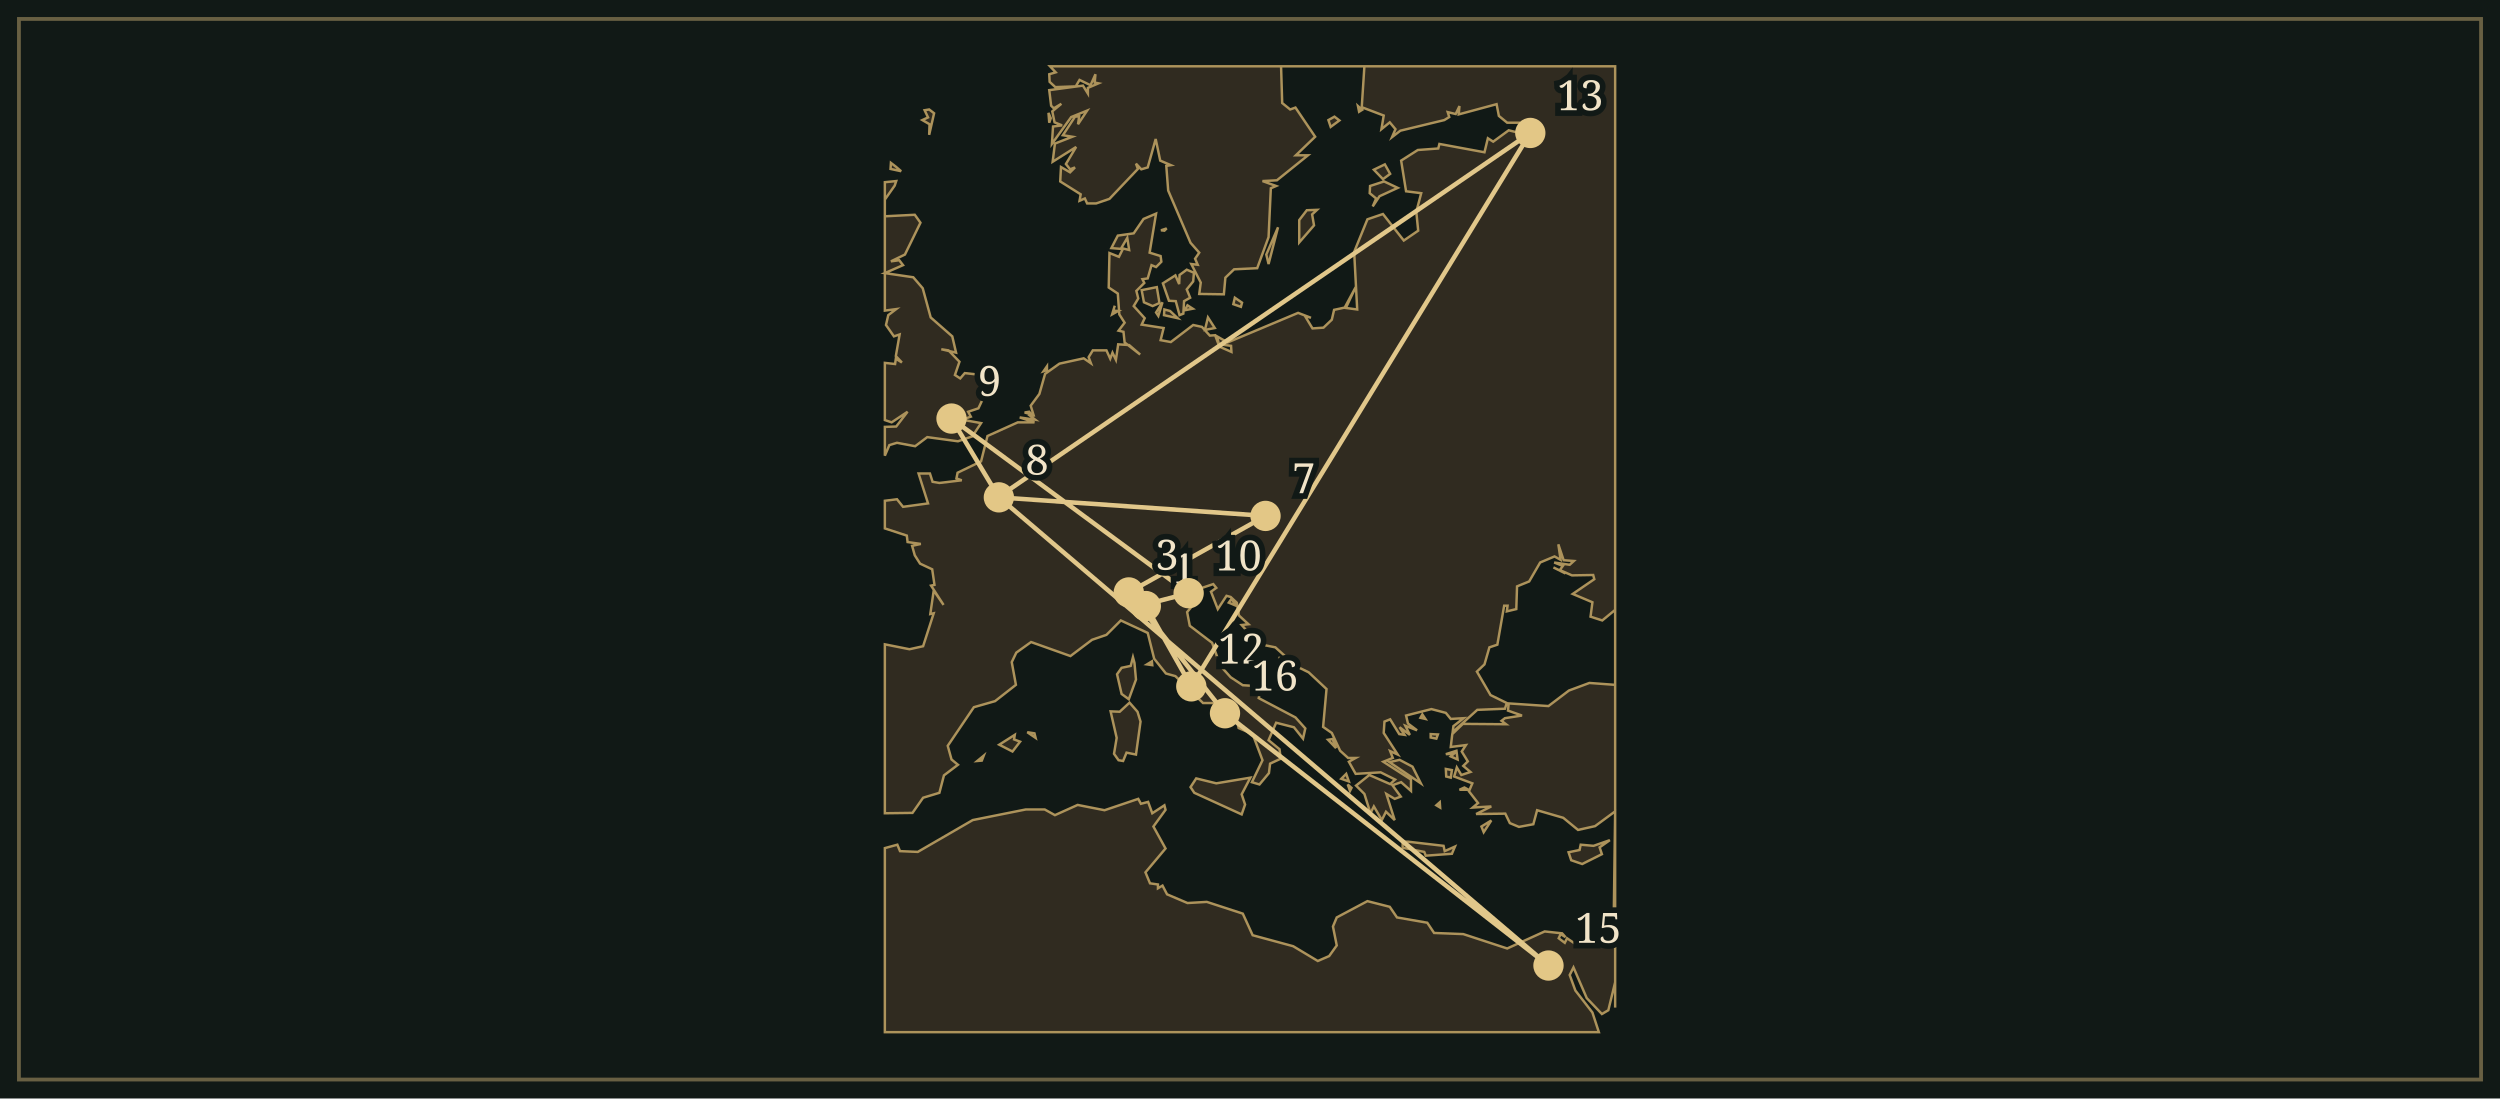
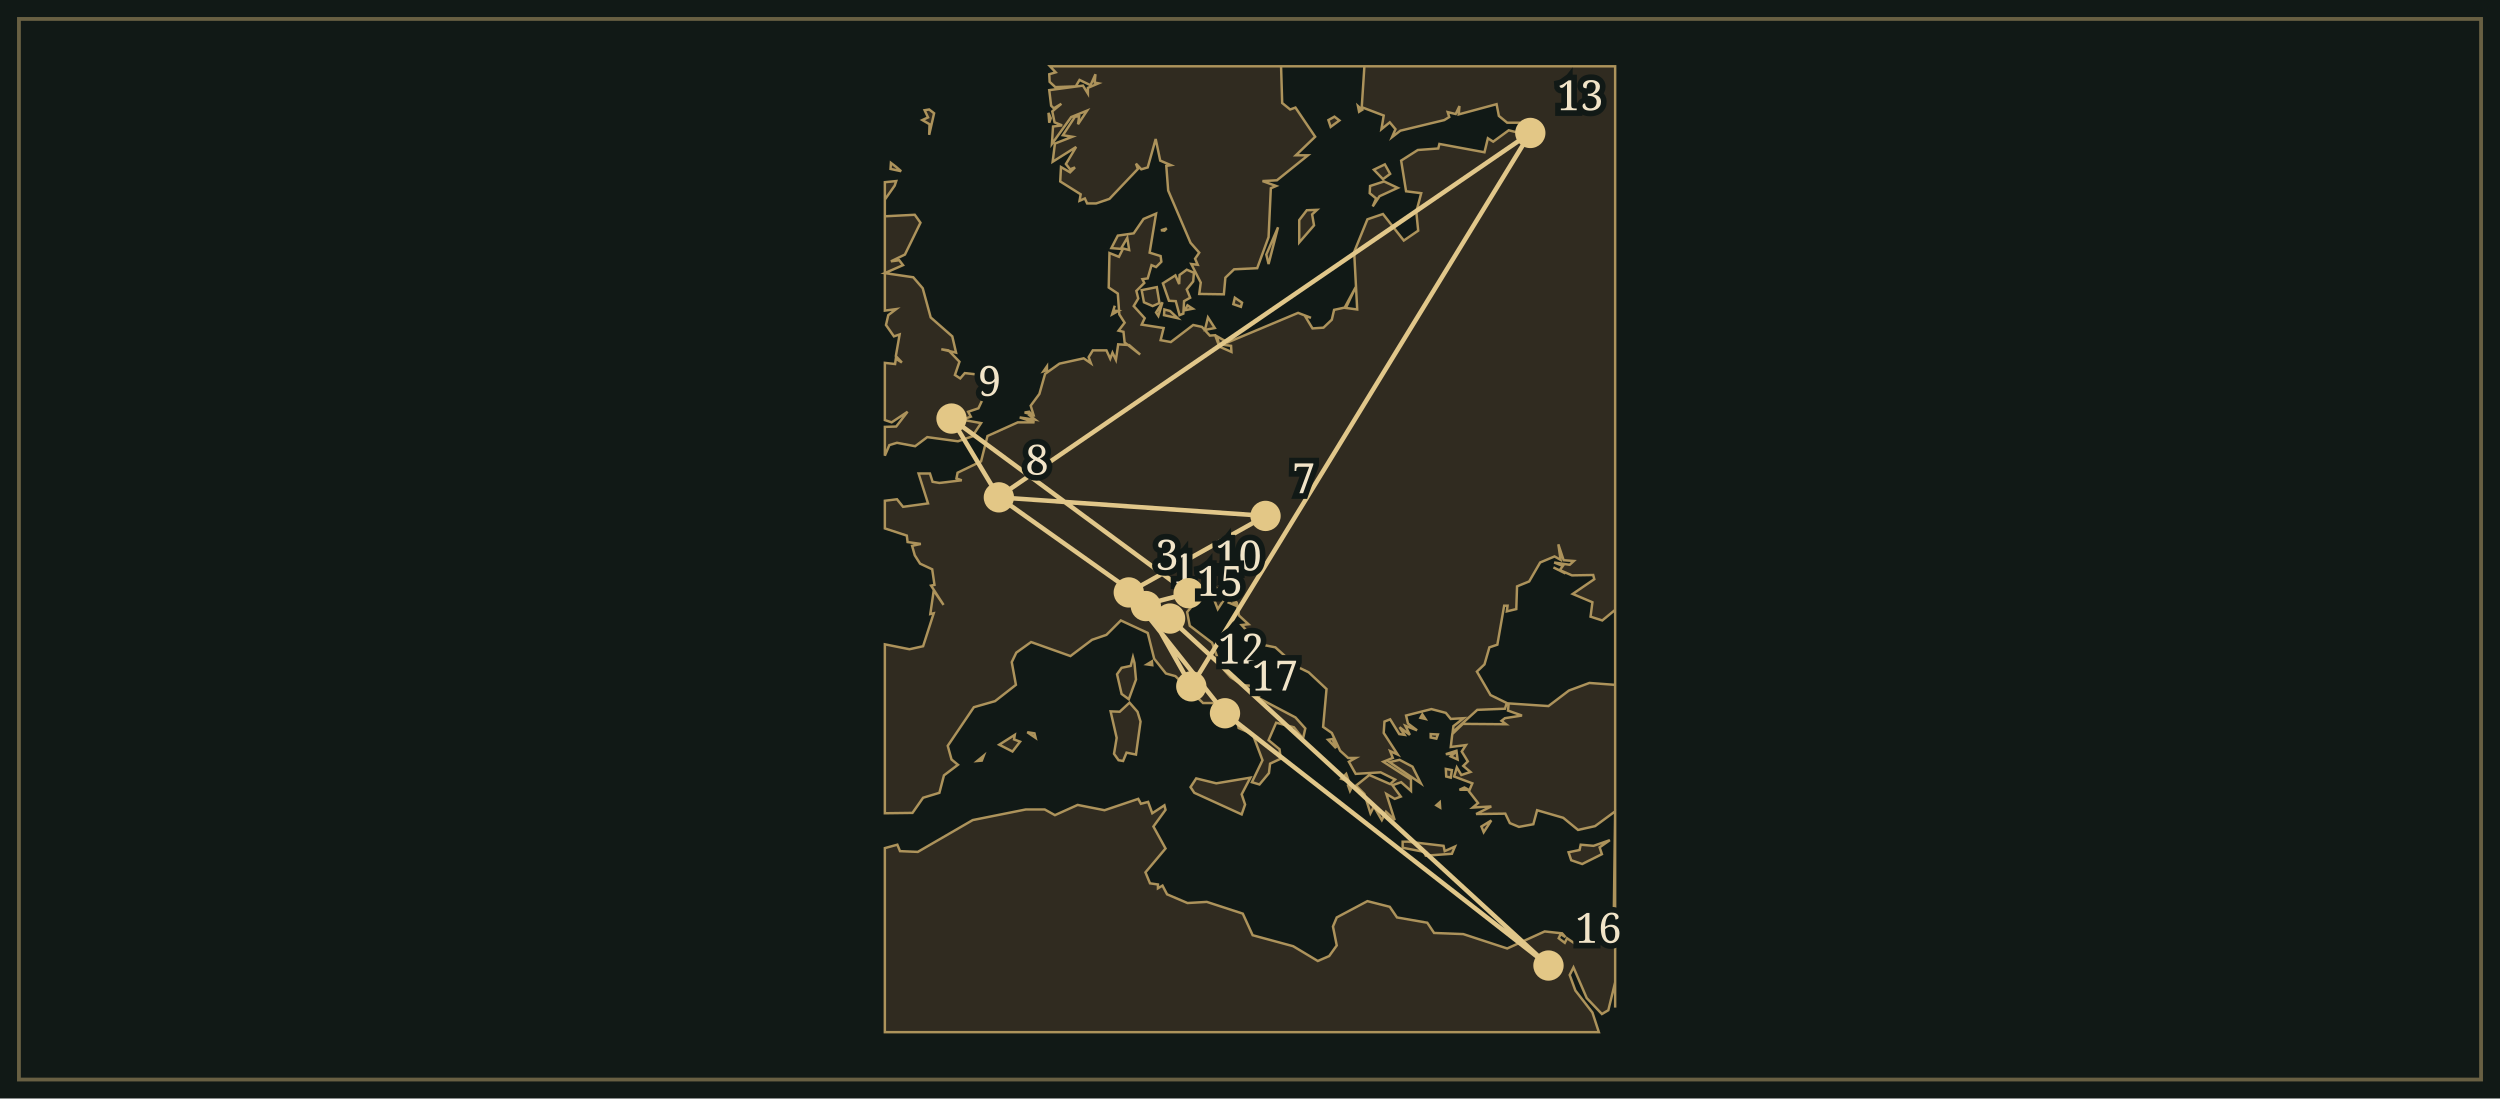
<svg xmlns="http://www.w3.org/2000/svg" viewBox="0 0 660 290" role="img" aria-label="Places in the life of Giuseppe Verdi">
  <rect width="660" height="290" fill="#111916" />
  <path d="M365.4,47.9L369,49.6L364.2,51.8L362.4,54.5L363.3,52.4L361.6,51L361.7,49.1L365.4,47.9ZM371.7,222.2L381.1,223.3L381.4,224.7L384.1,223.5L383.3,225.4L376.4,225.9L376,224.9L370.3,223.8L370.3,222.2L371.7,222.2ZM369.5,200.6L372.9,202.4L375.1,206.8L366.8,201.2L369.5,200.6ZM425,221.8L422.3,223.7L422.9,225.5L417.7,228.1L414.8,227.1L414.1,225L417,224.4L417.3,223L420.7,223.3L425,221.8ZM347.7,55.4L346.4,56.6L346.9,59.5L343,64L343,58.1L345,55.5L347.7,55.4ZM315,74.3L313.3,76.4L314.2,78.6L312.6,79.5L312.4,82.8L311.4,83.2L310.4,79.5L308.6,79.4L307,74.8L310.3,72.7L311.3,75L311.4,72.6L313.3,71.2L315.2,72L315,74.3ZM305.4,75.8L306.1,80L304.3,80.8L302,79.8L301.4,76.6L305.4,75.8ZM267.7,195.2L269.3,195.8L267.3,198.4L263.8,196.6L267.9,194L267.7,195.2ZM300.3,187.9L301.1,190.5L299.9,199.2L297.4,198.7L296.5,200.9L295.3,200.7L294.1,199L294.8,194.8L293.2,187.8L295.6,187.9L298.2,185.5L300.3,187.9ZM299.5,175L299.9,179.4L298,184.6L296.1,183.2L294.9,178L296.1,176.3L298.5,175.8L299.1,173.5L299.5,175ZM330.1,205.3L327.8,209.7L328.7,212.4L327.8,215L315.3,209.3L314.3,207.8L315.8,205.5L321.1,206.8L330.1,205.3ZM236.2,49L233.6,52.7L233.6,57.1L241.5,56.7L243,58.8L238.9,67.2L235.2,69L237.4,68.7L238.4,70L233.6,72.1L241.1,73.2L243.6,76.1L245.7,83.8L251.4,88.8L252.4,93.1L248.5,92.2L250.4,92.5L253.3,95.5L252.1,99L253.5,99.9L254.7,98.5L258.3,98.9L260.2,100.3L260.7,102.7L258.3,107.8L255.6,108.7L256.3,110L254,110.8L259,111.7L256.7,115.2L252.9,116.5L244.8,115.4L241.6,117.8L236.8,116.9L234.8,117.5L233.6,120.3L233.6,112.7L236.6,112.6L239.6,108.7L235.4,111.5L233.6,110.9L233.6,95.8L236.3,96.1L236.5,94.7L238.1,95.7L236.5,94L237.5,88.3L236,88.8L233.9,85.8L234.5,83.2L236.6,81.6L233.6,82L233.6,48.1L236.6,47.8L236.2,49ZM412.6,151L413.3,151.4L410.1,149.8L412.6,151ZM367,45.9L365.1,47.3L362.7,44.8L365.6,43.4L367,45.9ZM391.7,219.7L391.1,218.2L393.7,216.6L391.7,219.7ZM380.2,213.2L379.2,212.6L380.1,211.8L380.2,213.2ZM386.6,207.9L387.7,208.5L385.3,208.5L386.6,207.9ZM383,205.3L381.8,205L381.7,203L383.3,203.3L383,205.3ZM384.5,198.2L384.8,200.5L383,199.7L383.8,199L381.7,199.1L384.5,198.2ZM379.6,193.9L379.2,195L377.7,194.7L377.7,193.8L379.6,193.9ZM376.3,189.8L375,189.5L375.5,188.6L376.3,189.8ZM245.3,28.9L246.6,29.9L245.3,35.6L245.4,32.8L243.5,31.7L245,31L244.1,29.1L245.3,28.9ZM236.5,44L237.9,45.2L235.1,44.6L235.2,43L236.5,44ZM352.3,30.8L353.6,31.8L351.3,33.5L350.7,31.7L352.3,30.8ZM334.9,69.7L334.3,67.2L337.4,60L334.9,69.7ZM327.6,81L325.6,80.3L326,78.6L327.9,79.9L327.6,81ZM320.7,86.6L318.1,87.1L318.9,83.8L320.7,86.6ZM314.9,81.5L312.8,81.9L313.5,80.6L314.9,81.5ZM308.9,82.1L310.9,84L307.3,83.2L307.4,81.7L308.9,82.1ZM305.8,83.4L305.2,82.5L306.9,79.8L305.8,83.4ZM307.4,60.9L306.5,60.8L308,60.3L307.4,60.9ZM293.6,83L294.3,80.7L293.9,82L295.2,82.1L293.6,83ZM276.4,97.7L275.5,98L276.4,96.7L276.4,97.7ZM304.1,174.6L304.2,175.6L302.8,175.4L304.1,174.6ZM273.4,194.8L271.2,193.3L273.1,193.6L273.4,194.8ZM259.2,200.8L258,200.9L259.7,199.5L259.2,200.8ZM326.3,159.9L324.4,159.1L325.1,158.1L326.3,159.9ZM340.3,175.3L341,175.7L339,175.1L340.3,175.3ZM355.4,204.3L356.1,206.3L354.1,205.6L355.4,204.3ZM356.8,208L356.4,208.8L355.8,207.1L356.8,208ZM352.7,197.5L350.6,195.3L351.8,195.1L352.7,197.5ZM271.7,108.7L272.3,109.4L270.5,108.9L271.7,108.7ZM359.6,29L358.8,29.5L358.5,28L359.6,29ZM277.4,31.2L277,32.4L276.8,29.8L277.4,31.2ZM342.1,41L345.3,41L337.1,47.6L333.3,47.8L336.9,49.1L335.5,49.7L334.9,62.6L331.9,70.8L325.8,71.1L323.5,73.3L323.1,77.7L316.6,77.6L317,74.6L314.5,69.7L316.2,69.9L315.5,68.3L316.6,66.7L314.3,64.1L308.4,50.3L307.9,43.8L309.1,43.6L306.3,42.4L305.1,36.7L303,44.2L301.3,44.7L299.9,43.2L300.4,44.6L292.9,52.5L289.4,53.7L287,53.7L286.4,52.4L285,53L285.3,51.3L279.9,47.9L280.1,44.1L282.5,45.5L283.8,44.2L282.5,44.7L281.4,43.3L284.1,38.8L277.9,42.7L278.5,37.9L283.1,36.1L280.6,35.7L283.8,30.8L284.9,30.7L284.6,32.8L287,29.2L282.8,30.9L277.7,38L278,33.4L280.4,33.1L278.4,32.3L277.8,29.4L280.2,27.4L278.2,28.6L277.5,27.9L277,23.8L285.9,22.6L287.2,24.7L287.2,23.2L290,22L289,21.8L289.2,19.6L287.9,22.5L285,21.1L284,22.8L278.6,23L277.1,21.6L277,19.6L278.7,19.1L277.2,17.5L426.4,17.5L426.4,266L426.4,259.3L424.6,266.7L422.9,267.7L418.9,263.5L415.4,255.4L414.4,257.4L415.9,261.5L420.4,267.3L422.1,272.5L233.6,272.5L233.6,223.9L236.9,223L237.6,224.7L242.3,224.9L256.8,216.5L270.8,213.7L275.8,213.7L278.5,215.2L284.5,212.5L291.6,213.9L300.5,210.9L301.2,212.2L303.1,211.7L304.2,214.7L307.4,212.6L307.7,213.8L304.5,218.2L307.7,224L302.4,230.3L303.6,233.2L305.7,233.5L305.7,234.5L306.9,233.8L308.1,236.1L313.5,238.4L318.6,238.1L328.1,241.2L330.7,246.9L341.4,249.8L347.9,253.7L350.9,252.4L352.9,249.6L351.9,244.6L352.9,242.2L361,237.9L366.9,239.4L368.8,242.2L376.8,243.6L378.6,246.3L386.3,246.6L397.9,250.4L407.8,245.9L412.4,246.4L413.3,247.4L412,246.6L411.5,247.7L413.1,248.9L413.7,247.7L415.6,249L420.9,248.6L423.5,247.6L426,244.1L426.4,214.2L421.1,218.1L416.6,219.1L412.7,215.9L405.8,213.9L404.8,217.6L401,218.3L398.6,217.3L397.4,214.8L389.7,214.9L393.7,212.9L388.8,213.2L390.2,212L387.8,208.9L388.7,206.8L383.9,205L384.6,202.6L385.8,204.6L388.2,203.8L386.3,202.2L387.5,201L385.9,198.4L387,196.7L383,197.2L383.4,193.8L386.2,191.1L397.6,191.2L396.4,190.3L397.3,189.6L401.8,188.9L398.1,187.6L398.3,185.7L408.8,186.4L414.2,182.3L419.6,180.3L426.4,180.8L426.4,161L423,163.8L419.9,162.8L420.4,159L415.2,156.8L420.9,152.9L420.6,151.8L415,151.9L411.8,150.5L412.6,149.4L410.3,148.5L414.4,149.1L415.5,148.1L412.8,147.9L411.4,143.7L412,147.8L410.4,146.9L406.6,148.5L403.7,153.5L400.5,154.8L400.3,160.8L397.8,161.4L398,159.9L397.1,159.9L395.3,170.2L393.2,170.9L391.9,175.4L389.9,177.3L393.5,183.5L397.8,185.6L397.3,187.1L390,187.4L383.5,193.3L383.7,191.7L386.4,189.6L383,189.8L381.7,188.2L377.9,187.2L371.2,188.9L371.7,191L374.1,192.8L371,191.6L372.2,194L369.5,192L370.8,194L369.4,193.8L367,189.9L365.5,190.5L365.3,193.5L369,199.2L367,198.3L367.7,200.1L365.2,201.1L372.5,205.8L372.5,208.8L369.9,206.5L367.6,207.3L369.8,210.3L368.2,210.9L366,209.6L368.2,216.5L365.9,214.3L364.8,216.5L362.7,212.9L361.8,214.7L360.2,209.6L358,207.4L361.5,204.6L367,207L368.3,205.8L364.5,203.9L357.9,204.3L356.1,201.1L357.9,200.1L355.9,200.1L353.8,198.2L351.6,193.5L349.3,191.9L350.2,181.9L345.5,177.5L337.5,173.6L340.9,174.7L336.7,170.9L332.2,170L327.8,165L329.6,164.8L327.1,162.5L326.5,159.1L324.9,157.6L323.8,157.3L321.5,160.8L319.7,156.2L321.1,155.2L320.3,154.2L313.5,156.5L314.8,159.9L313.4,161.6L314.1,165.2L320,169.7L322.2,175.8L324.9,178.8L328.1,180.9L333,181.2L332.3,184.3L342,189.4L344.6,192.3L344,195L341.6,192L336.9,190.8L334.9,195.4L337.8,197.8L338.1,200.3L335.3,201.6L335,204.1L332.5,207.1L330.5,206.5L333.3,200.7L330.7,193.8L327,192.2L326.4,189.6L323.9,189.8L324.5,189L322.6,188.6L320.9,185.6L317.6,185.6L310.3,178.5L307.8,177.8L304.7,173.9L303,167.1L295.9,163.8L292.1,167.6L288.3,168.9L282.6,173.2L272.2,169.5L268.3,172.3L267.1,174.8L268.2,180.8L262.7,185.1L257.1,186.7L250.2,196.9L251.2,200.5L252.9,201.9L249.2,204.7L248,209.3L243.7,210.6L240.9,214.6L233.6,214.7L233.6,170.1L240.1,171.4L243.7,170.6L246.5,161.9L245.6,162.1L246.5,155.9L249.1,159.7L245.8,154.6L246.7,154.4L246.1,150.3L242.9,148.8L241.5,146.6L240.8,144.1L243.1,143.6L239.6,143.1L239.4,141.4L233.6,139.5L233.6,132.2L236.8,131.8L238.4,133.8L245,132.9L242.5,125L245.5,125L246.2,127.2L248,127.5L253.9,126.8L252.5,126.3L252.8,124.8L259,121.8L260.7,115.1L268.7,111.5L273.1,111.5L269.2,110.2L273.3,110.8L272,109.8L272.9,109.7L272.1,107.1L274.4,104L275.9,98.7L279.7,96L286.1,94.6L288,95.9L287.4,94.3L288.5,92.5L292.1,92.5L293.1,94.7L293.7,93.1L294.6,95L295.2,90.9L298.1,91.1L301,93.6L296.9,90.4L296.6,87.6L295.3,87.3L296.9,85.2L295.5,83L295.1,77.5L292.7,75.9L292.9,66.8L295.4,67.8L296.5,65.6L298.1,66L297.6,62.8L295.9,65.7L293.4,65.5L295.1,62.2L299.3,61.6L301.9,57.8L305.2,56.4L303.5,66.7L306.4,67.6L306.6,69.1L305.2,70.5L304,70L303,73.5L301.6,73.7L302.1,74.7L300,76.8L300.5,78.8L299.3,80.8L302.2,84L301.4,85.7L307.2,86.6L306.4,89.8L309.1,90.3L315,85.8L317.3,86.3L319.4,88.6L320.8,88.5L321.9,91.5L325.1,92.9L325,91.3L321.8,90.9L321.3,88.8L324.1,90.4L342.7,82.6L346.1,83.9L344.5,83.4L346.5,86.7L349.4,86.5L351.6,84.4L352.2,81.8L355,81.2L357.9,75.8L355.3,81.3L358.3,81.7L357.5,66.5L361,57.9L365.1,56.5L370.6,63.5L374.4,60.9L373.9,55.9L375.2,51L371.2,50.5L369.9,42.4L374.3,39.6L379.7,39.2L380,38L391.9,40.2L392.8,36.5L394.2,37.4L398.3,34.4L403.2,35.6L403.4,34.8L401.2,32.4L397.9,32.4L395.7,30.6L395.1,27.5L385.1,30.2L385.3,28L384.3,30.1L382.2,29.6L382.6,30.9L381.3,31.7L369.7,34.5L367.5,36.2L368.4,34.1L366.9,32.3L364.7,34.1L365.3,30.5L359.5,28.3L360.2,17.5L338.2,17.5L338.5,27.2L340.6,28.9L342,28.4L347.2,36.1L342.1,41Z" fill="#302b20" stroke="#ad935b" stroke-width=".65" />
-   <path d="M302.5,160L302.3,159.8L298,156.4L302.3,159.8L298,156.4L298,156.4L334.1,136.2L263.7,131.3L251.2,110.5L313.8,156.6L302.3,159.6L314.5,181.2L404,35.1L263.6,131.2L408.8,254.9L323.4,188.3L298,156.3L298,156.4L297.8,156.4L298,156.2L298,156.4L297.8,156.4" fill="none" stroke="#e1c78a" stroke-width="1.2" />
+   <path d="M302.5,160L302.3,159.8L298,156.4L302.3,159.8L298,156.4L298,156.4L334.1,136.2L263.7,131.3L251.2,110.5L313.8,156.6L302.3,159.6L314.5,181.2L404,35.1L263.6,131.2L308.9,163.3L408.8,254.9L323.4,188.3L298,156.3L298,156.4L297.8,156.4L298,156.2L298,156.4L297.8,156.4" fill="none" stroke="#e1c78a" stroke-width="1.2" />
  <circle cx="302.5" cy="160" r="4" fill="#e3c786" />
  <text x="309.5" y="154" fill="#f1e4c8" stroke="#111916" stroke-width="3" paint-order="stroke" font-family="Georgia,serif" font-size="11">1</text>
  <circle cx="298" cy="156.4" r="4" fill="#e3c786" />
  <text x="305" y="150.4" fill="#f1e4c8" stroke="#111916" stroke-width="3" paint-order="stroke" font-family="Georgia,serif" font-size="11">3</text>
  <circle cx="334.1" cy="136.2" r="4" fill="#e3c786" />
  <text x="341.1" y="130.2" fill="#f1e4c8" stroke="#111916" stroke-width="3" paint-order="stroke" font-family="Georgia,serif" font-size="11">7</text>
  <circle cx="263.7" cy="131.3" r="4" fill="#e3c786" />
  <text x="270.7" y="125.3" fill="#f1e4c8" stroke="#111916" stroke-width="3" paint-order="stroke" font-family="Georgia,serif" font-size="11">8</text>
  <circle cx="251.2" cy="110.5" r="4" fill="#e3c786" />
  <text x="258.2" y="104.5" fill="#f1e4c8" stroke="#111916" stroke-width="3" paint-order="stroke" font-family="Georgia,serif" font-size="11">9</text>
  <circle cx="313.8" cy="156.6" r="4" fill="#e3c786" />
  <text x="320.8" y="150.6" fill="#f1e4c8" stroke="#111916" stroke-width="3" paint-order="stroke" font-family="Georgia,serif" font-size="11">10</text>
  <circle cx="314.5" cy="181.2" r="4" fill="#e3c786" />
  <text x="321.5" y="175.2" fill="#f1e4c8" stroke="#111916" stroke-width="3" paint-order="stroke" font-family="Georgia,serif" font-size="11">12</text>
  <circle cx="404" cy="35.1" r="4" fill="#e3c786" />
  <text x="411" y="29.1" fill="#f1e4c8" stroke="#111916" stroke-width="3" paint-order="stroke" font-family="Georgia,serif" font-size="11">13</text>
+   <circle cx="308.9" cy="163.3" r="4" fill="#e3c786" />
+   <text x="315.9" y="157.3" fill="#f1e4c8" stroke="#111916" stroke-width="3" paint-order="stroke" font-family="Georgia,serif" font-size="11">15</text>
  <circle cx="408.8" cy="254.9" r="4" fill="#e3c786" />
-   <text x="415.8" y="248.9" fill="#f1e4c8" stroke="#111916" stroke-width="3" paint-order="stroke" font-family="Georgia,serif" font-size="11">15</text>
+   <text x="415.8" y="248.9" fill="#f1e4c8" stroke="#111916" stroke-width="3" paint-order="stroke" font-family="Georgia,serif" font-size="11">16</text>
  <circle cx="323.4" cy="188.3" r="4" fill="#e3c786" />
-   <text x="330.4" y="182.3" fill="#f1e4c8" stroke="#111916" stroke-width="3" paint-order="stroke" font-family="Georgia,serif" font-size="11">16</text>
+   <text x="330.4" y="182.3" fill="#f1e4c8" stroke="#111916" stroke-width="3" paint-order="stroke" font-family="Georgia,serif" font-size="11">17</text>
  <rect x="5" y="5" width="650" height="280" fill="none" stroke="#c3a970" stroke-opacity=".5" />
</svg>
